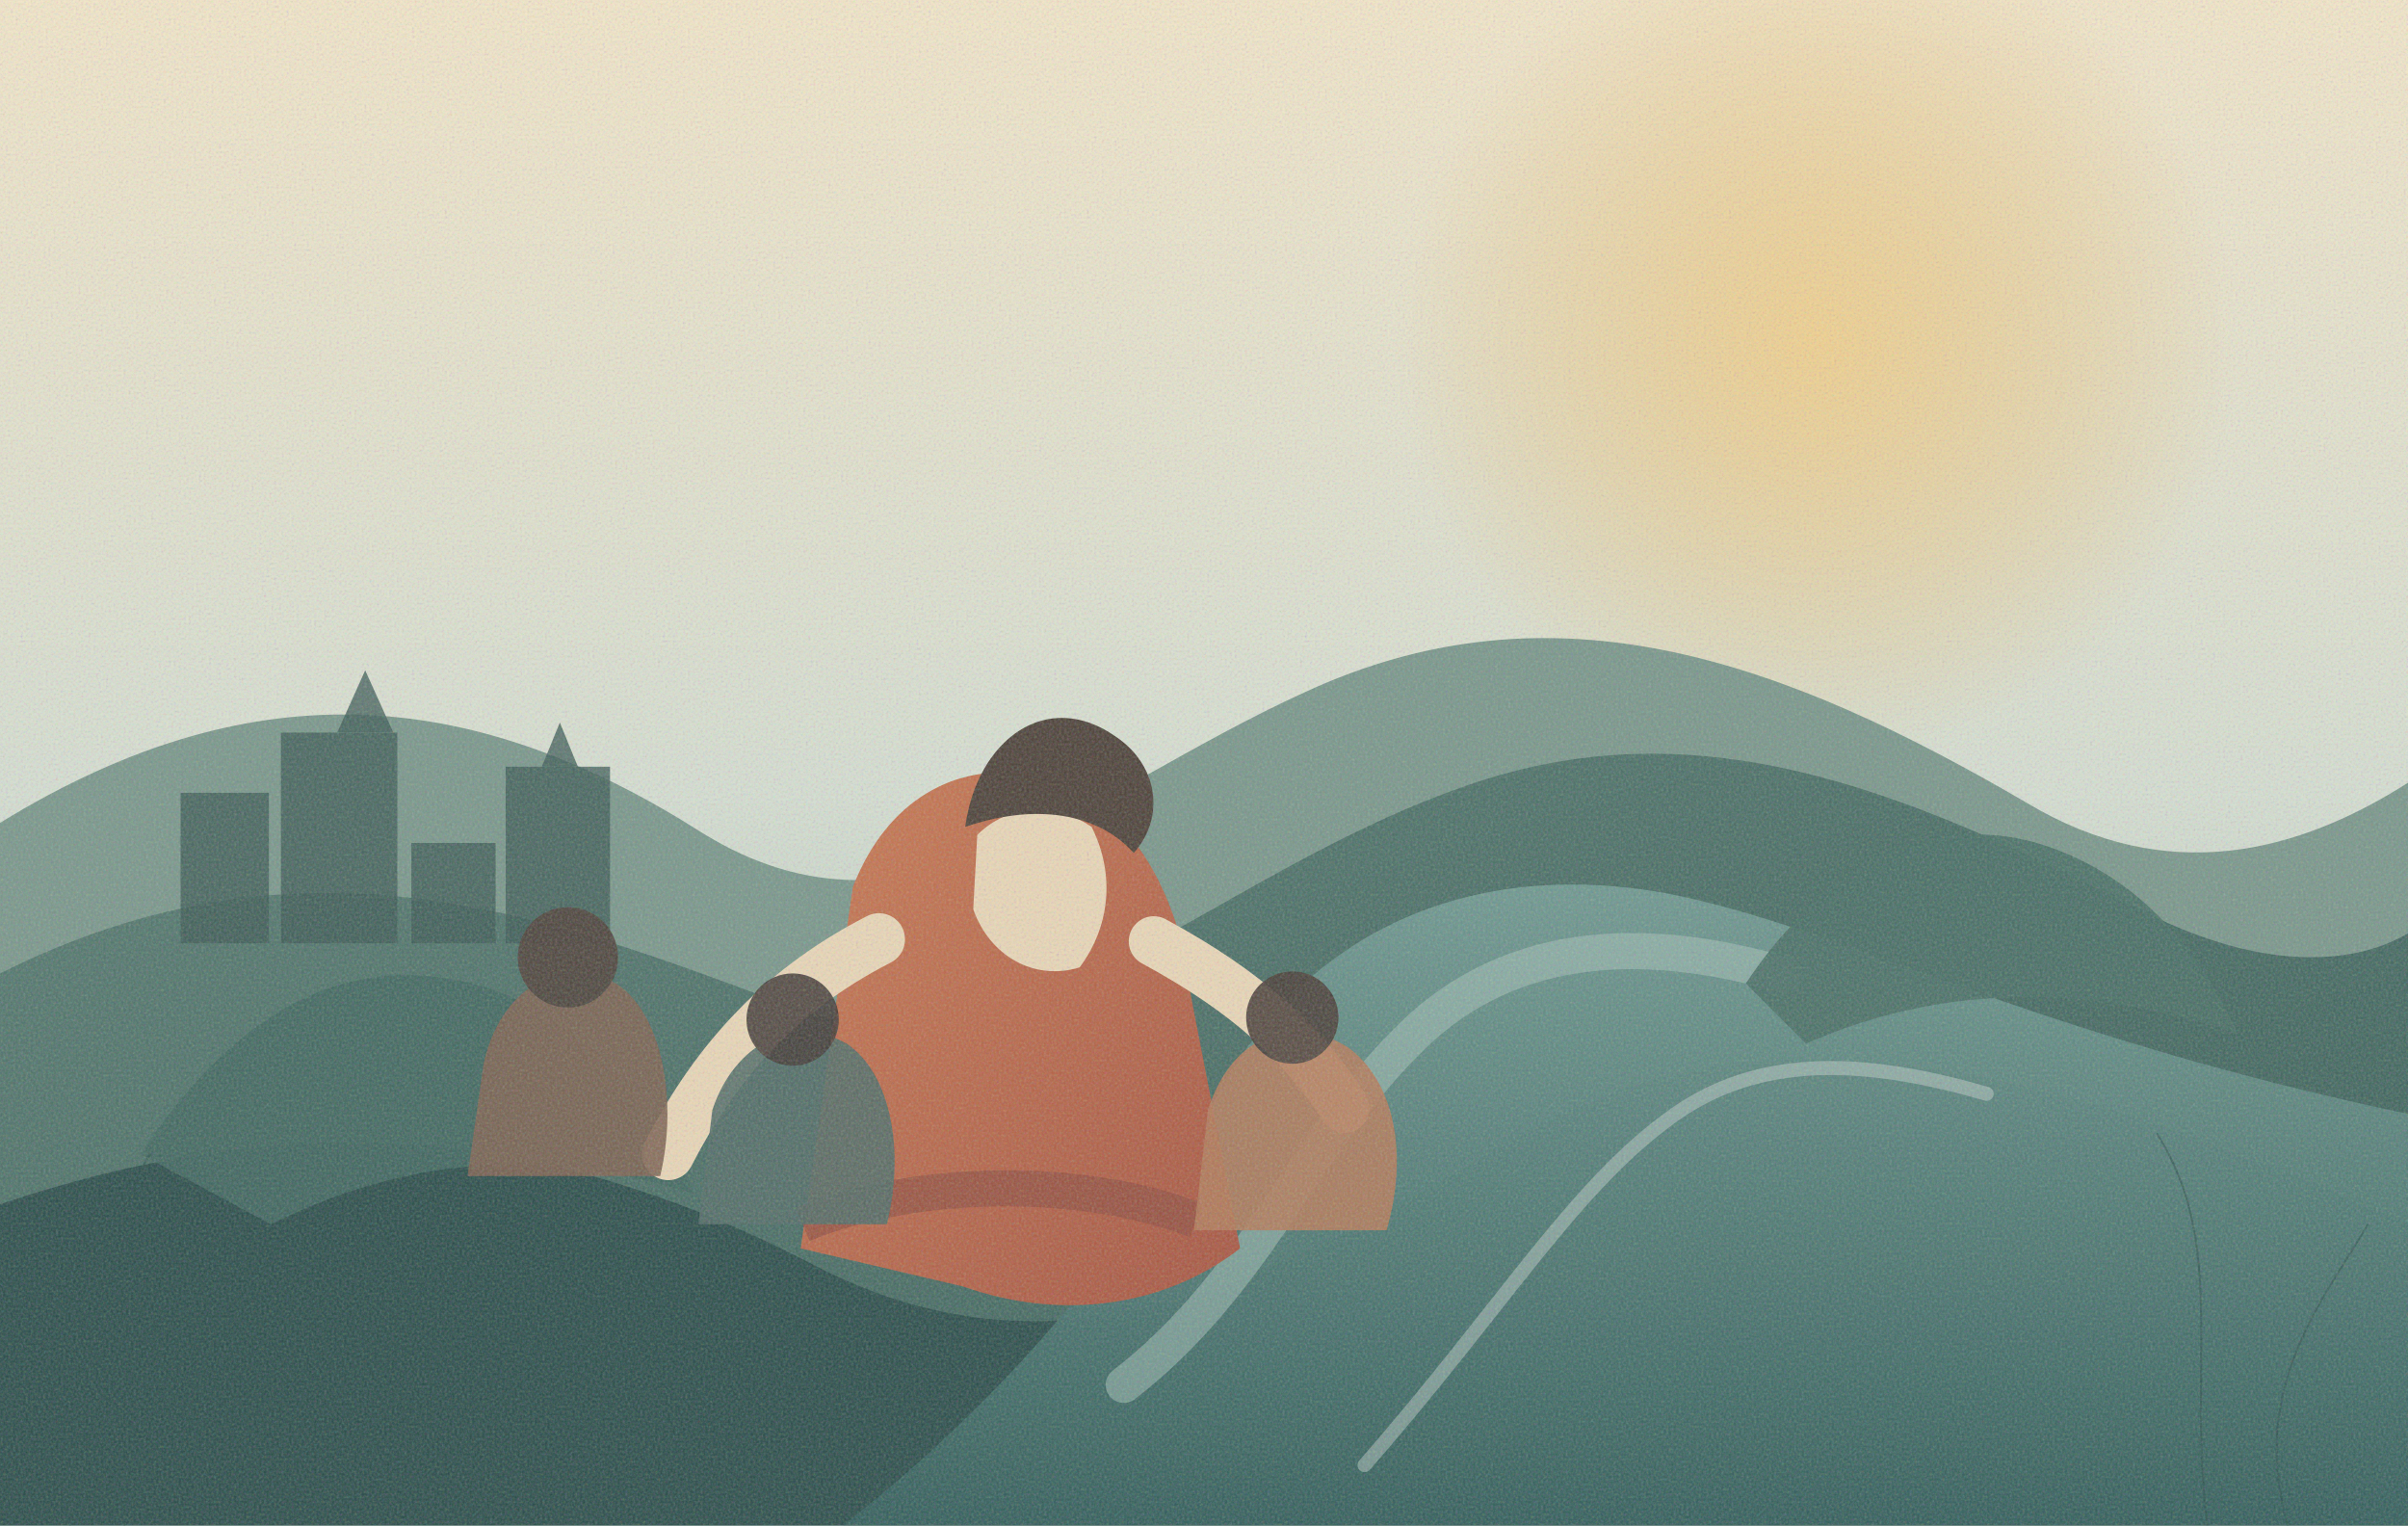
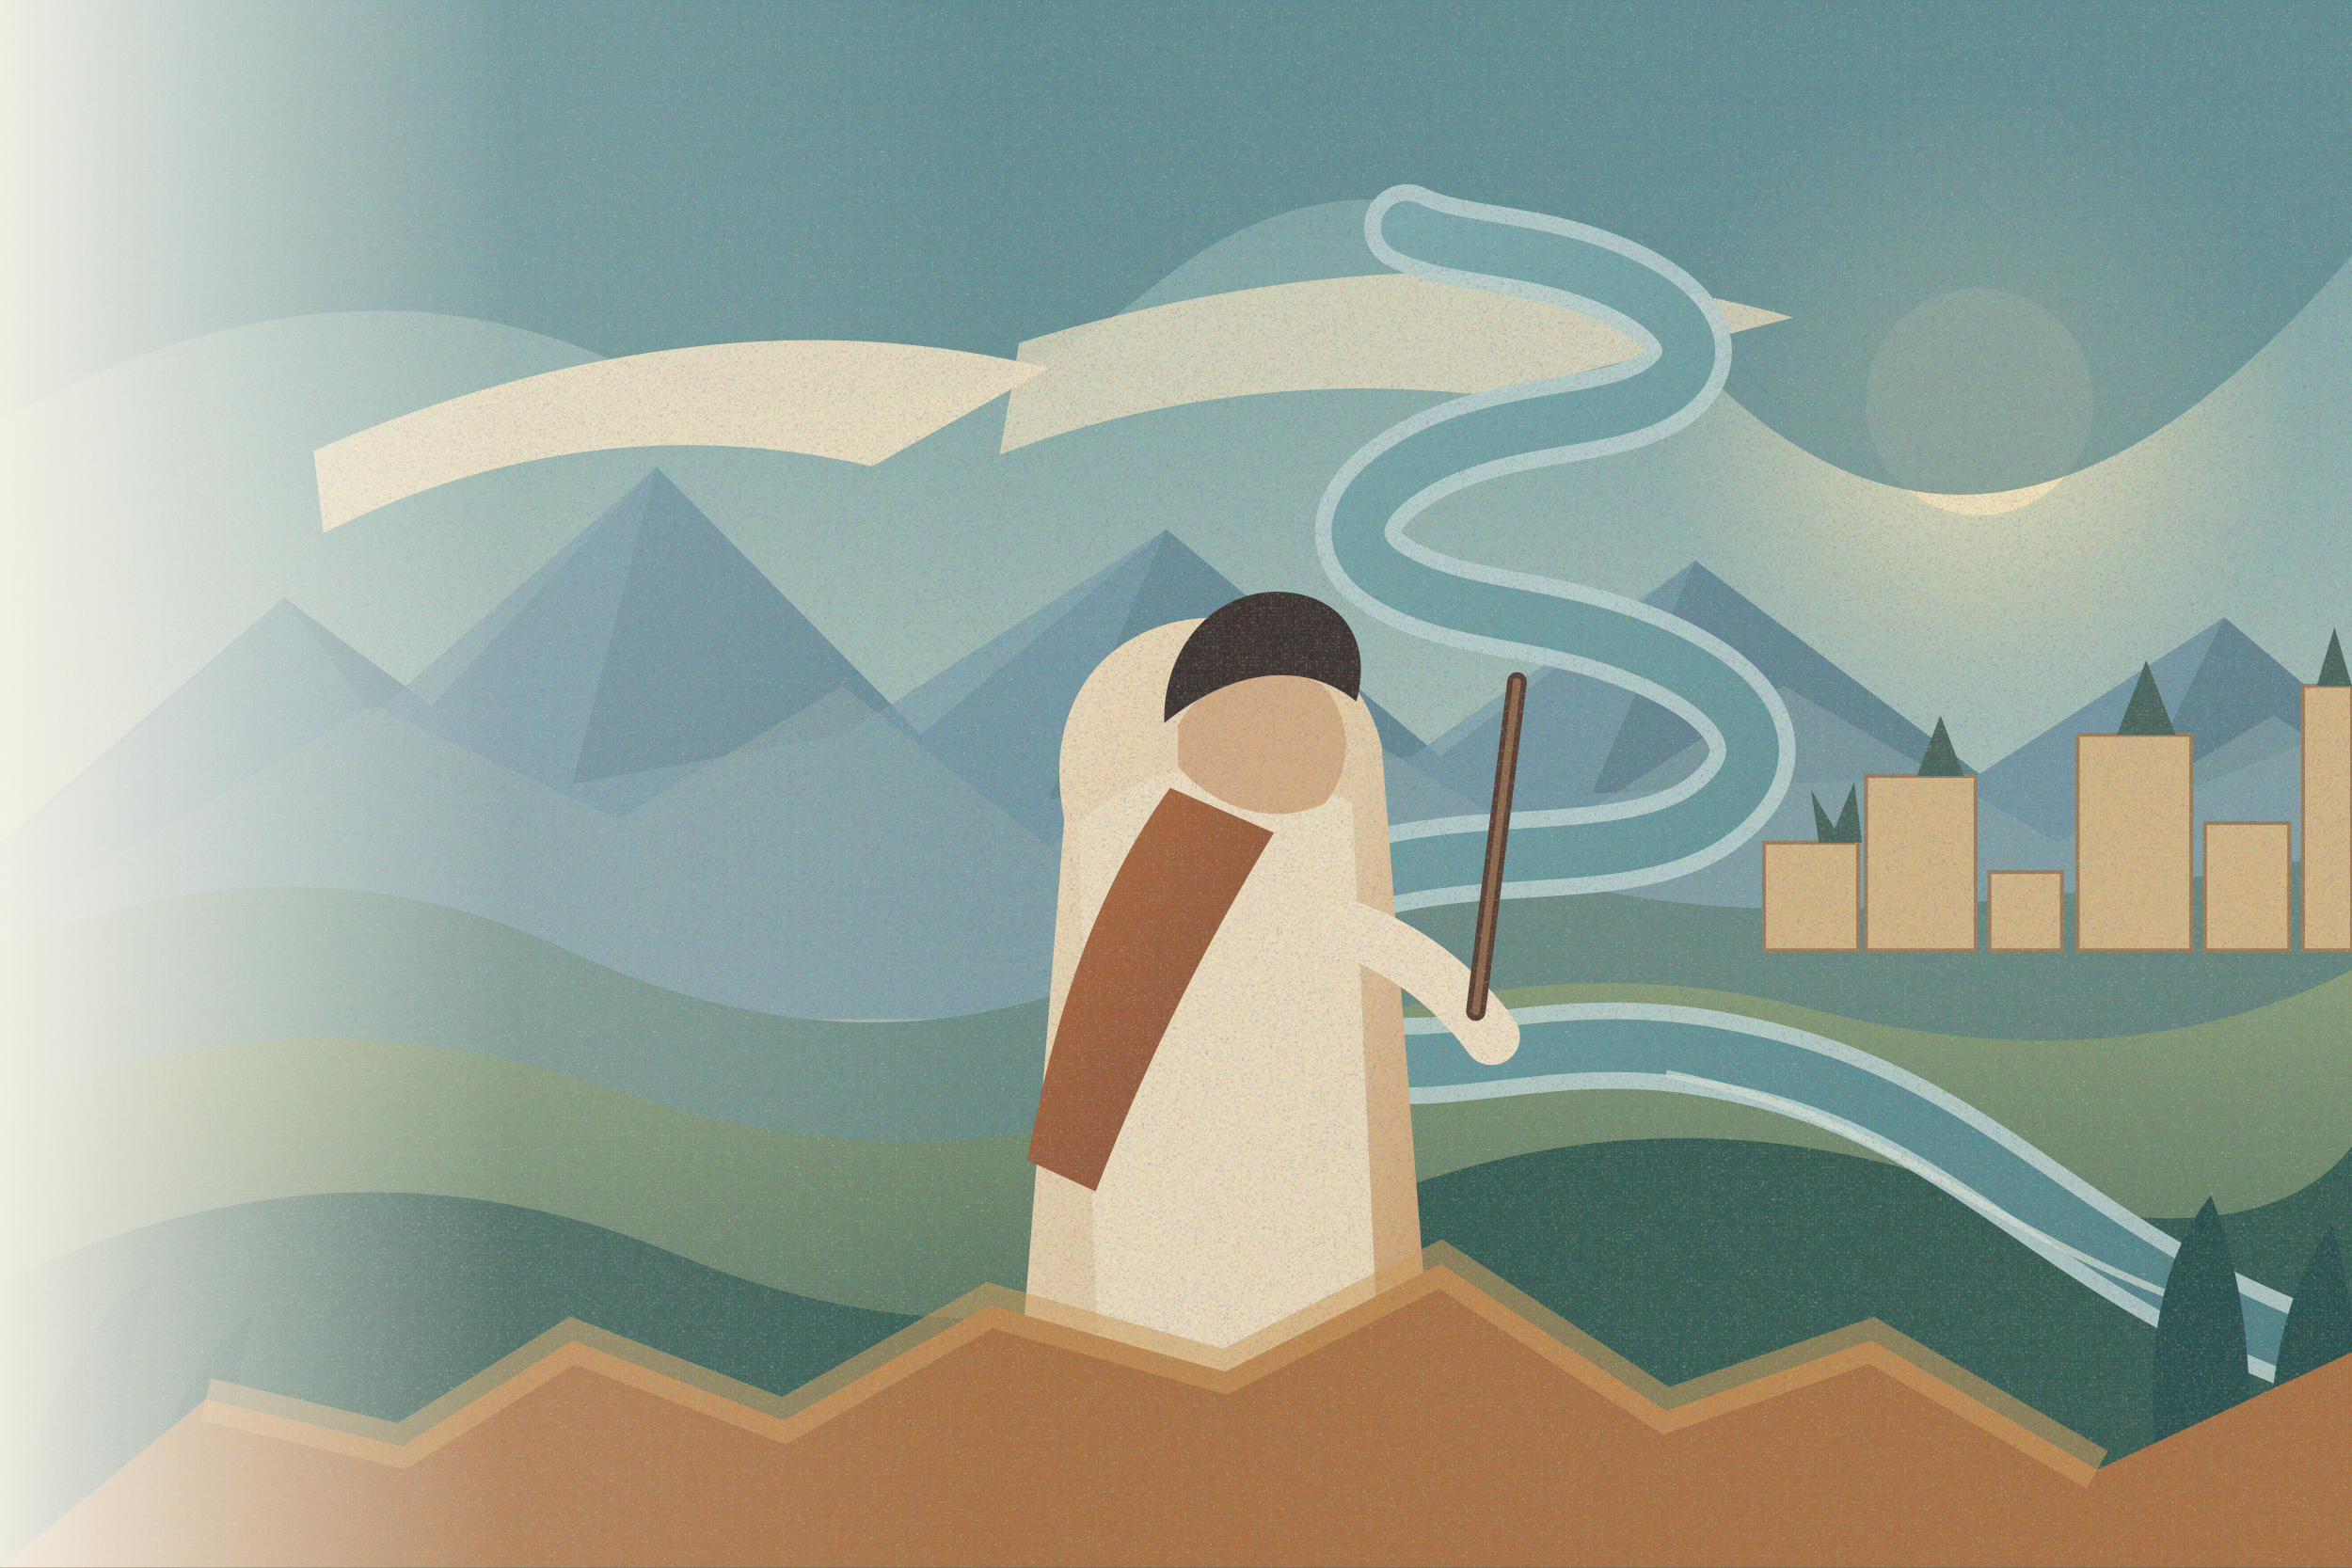
- <svg xmlns="http://www.w3.org/2000/svg" viewBox="0 0 1200 760" preserveAspectRatio="xMidYMid slice">
+ <svg xmlns="http://www.w3.org/2000/svg" viewBox="0 0 1200 800" preserveAspectRatio="xMidYMid slice">
  <defs>
    <linearGradient id="sky" x1="0" y1="0" x2="0" y2="1">
-       <stop stop-color="#f4e7c9" />
-       <stop offset=".52" stop-color="#d6dfd2" />
-       <stop offset="1" stop-color="#9db8ad" />
+       <stop stop-color="#6f9da0" />
+       <stop offset=".52" stop-color="#a9c2b9" />
+       <stop offset="1" stop-color="#e9d7ae" />
    </linearGradient>
-     <linearGradient id="hill" x1="0" y1="0" x2="1" y2="1">
-       <stop stop-color="#55796f" />
-       <stop offset="1" stop-color="#355c55" />
+     <linearGradient id="far" x1="0" y1="0" x2="1" y2="1">
+       <stop stop-color="#7199a4" />
+       <stop offset="1" stop-color="#567884" />
    </linearGradient>
-     <linearGradient id="river" x1="0" y1="0" x2="0" y2="1">
-       <stop stop-color="#6f9a91" />
-       <stop offset="1" stop-color="#315e5a" />
+     <linearGradient id="mid" x1="0" y1="0" x2="1" y2="1">
+       <stop stop-color="#789a91" />
+       <stop offset="1" stop-color="#4f716b" />
+     </linearGradient>
+     <linearGradient id="valley" x1="0" y1="0" x2="0" y2="1">
+       <stop stop-color="#879c76" />
+       <stop offset="1" stop-color="#365b50" />
+     </linearGradient>
+     <linearGradient id="river" x1="0" y1="0" x2="1" y2="1">
+       <stop stop-color="#7faeb0" />
+       <stop offset="1" stop-color="#4c7f83" />
    </linearGradient>
    <linearGradient id="robe" x1="0" y1="0" x2="1" y2="1">
-       <stop stop-color="#c97850" />
-       <stop offset="1" stop-color="#a6533f" />
+       <stop stop-color="#f0dfbe" />
+       <stop offset=".52" stop-color="#e4cda7" />
+       <stop offset="1" stop-color="#c79562" />
    </linearGradient>
-     <radialGradient id="sun">
-       <stop stop-color="#f3cf87" />
-       <stop offset="1" stop-color="#e6b967" stop-opacity="0" />
+     <linearGradient id="cloak" x1="0" y1="0" x2="1" y2="1">
+       <stop stop-color="#b66d3c" />
+       <stop offset="1" stop-color="#7d4b35" />
+     </linearGradient>
+     <radialGradient id="glow">
+       <stop stop-color="#fff1c7" stop-opacity=".9" />
+       <stop offset="1" stop-color="#f4dca8" stop-opacity="0" />
    </radialGradient>
-     <filter id="paper">
-       <feTurbulence type="fractalNoise" baseFrequency=".8" numOctaves="3" seed="7" />
-       <feColorMatrix values="1 0 0 0 0 0 1 0 0 0 0 0 1 0 0 0 0 .055 0" />
+     <linearGradient id="fade" x1="0" x2="1">
+       <stop stop-color="#f7f4e9" stop-opacity=".96" />
+       <stop offset=".22" stop-color="#f7f4e9" stop-opacity=".15" />
+       <stop offset=".42" stop-color="#f7f4e9" stop-opacity="0" />
+     </linearGradient>
+     <filter id="grain">
+       <feTurbulence baseFrequency=".55" numOctaves="3" seed="11" />
+       <feColorMatrix values="1 0 0 0 0 0 1 0 0 0 0 0 1 0 0 0 0 0.055 0" />
    </filter>
  </defs>
-   <rect width="1200" height="760" fill="url(#sky)" />
-   <circle cx="905" cy="170" r="210" fill="url(#sun)" opacity=".9" />
-   <path d="M0 410 C130 330 240 345 350 415 C455 480 540 395 650 345 C775 287 890 330 1010 400 C1080 442 1145 425 1200 390 L1200 760 L0 760Z" fill="#78968a" />
-   <path d="M0 485 C150 410 270 455 390 500 C510 545 600 435 735 390 C855 350 960 400 1070 455 C1130 485 1175 480 1200 465 L1200 760 L0 760Z" fill="url(#hill)" />
-   <path d="M0 600 C155 548 280 565 405 630 C535 698 645 630 760 565 C870 502 1000 520 1200 610 L1200 760 L0 760Z" fill="#294c49" />
-   <path d="M420 760 C510 690 570 610 610 540 C655 462 735 428 830 445 C918 462 1010 515 1200 555 L1200 760Z" fill="url(#river)" opacity=".94" />
-   <path d="M560 690 C625 640 650 570 700 520 C748 470 815 464 890 486" fill="none" stroke="#a9c5bb" stroke-width="18" opacity=".5" stroke-linecap="round" />
-   <path d="M680 730 C750 650 785 590 835 555 C875 527 925 526 990 545" fill="none" stroke="#d2ded7" stroke-width="7" opacity=".42" stroke-linecap="round" />
-   <g opacity=".92">
-     <path d="M70 575 C120 500 175 475 235 490 C285 502 322 548 346 595 C275 572 205 575 135 610Z" fill="#3f665e" />
-     <path d="M870 490 C910 430 963 405 1015 420 C1062 434 1094 469 1115 515 C1040 490 968 490 900 520Z" fill="#476e64" />
+   <rect width="1200" height="800" fill="url(#sky)" />
+   <circle cx="1010" cy="205" r="165" fill="url(#glow)" />
+   <circle cx="1010" cy="205" r="58" fill="#f7e6bd" opacity=".95" />
+   <path d="M0 215 Q170 120 315 185 T590 145 T870 190 T1200 130 L1200 0 L0 0Z" fill="#56878d" opacity=".68" />
+   <path d="M160 230 Q360 145 535 188 L445 238 Q300 205 165 272Z" fill="#f4e5c4" opacity=".9" />
+   <path d="M520 175 Q730 110 915 162 L760 202 Q630 187 510 232Z" fill="#f4e5c4" opacity=".72" />
+   <path d="M0 430 L145 305 L220 360 L335 238 L470 375 L595 270 L735 386 L865 286 L1010 395 L1135 315 L1200 370 L1200 520 L0 520Z" fill="url(#far)" />
+   <path d="M0 435 L145 305 L190 365 L335 238 L292 400 L430 375 L595 270 L535 408 L720 386 L865 286 L812 405 L1010 395 L1135 315 L1085 415 L1200 370 L1200 520 L0 520Z" fill="#789eaa" opacity=".72" />
+   <path d="M40 448 L190 360 L315 418 L430 350 L535 432 L650 348 L785 430 L910 350 L1050 430 L1160 365 L1200 390 L1200 530 L0 530Z" fill="#8aa8a8" opacity=".55" />
+   <path d="M0 485 Q150 420 290 485 T560 500 Q700 430 820 455 T1200 435 L1200 800 L0 800Z" fill="url(#mid)" />
+   <path d="M0 565 Q145 500 310 555 T600 555 Q770 475 925 515 T1200 495 L1200 800 L0 800Z" fill="url(#valley)" />
+   <path d="M0 655 Q175 570 345 640 T660 630 Q820 550 985 600 T1200 585 L1200 800 L0 800Z" fill="#31594f" />
+   <path d="M1180 690 C1045 640 1010 565 885 540 C790 520 735 555 676 535 C618 515 625 470 690 449 C755 428 835 445 875 414 C915 383 888 350 835 330 C785 311 745 315 710 295 C680 278 690 250 735 230 C780 211 825 216 850 198 C873 181 860 160 828 145 C785 125 745 129 718 116" fill="none" stroke="#b8d2cf" stroke-width="44" opacity=".9" stroke-linecap="round" />
+   <path d="M1180 690 C1045 640 1010 565 885 540 C790 520 735 555 676 535 C618 515 625 470 690 449 C755 428 835 445 875 414 C915 383 888 350 835 330 C785 311 745 315 710 295 C680 278 690 250 735 230 C780 211 825 216 850 198 C873 181 860 160 828 145 C785 125 745 129 718 116" fill="none" stroke="url(#river)" stroke-width="27" stroke-linecap="round" />
+   <path d="M1110 662 C1000 620 965 570 850 548" fill="none" stroke="#d8e2d5" stroke-width="4" opacity=".7" />
+   <g fill="#d4b786" stroke="#9b7a55" stroke-width="2">
+     <path d="M900 485 L900 430 L948 430 L948 485Z" />
+     <path d="M952 485 L952 396 L1008 396 L1008 485Z" />
+     <path d="M1015 485 L1015 445 L1052 445 L1052 485Z" />
+     <path d="M1060 485 L1060 375 L1118 375 L1118 485Z" />
+     <path d="M1125 485 L1125 420 L1168 420 L1168 485Z" />
+     <path d="M1175 485 L1175 350 L1200 350 L1200 485Z" />
  </g>
-   <g fill="#3a5953" opacity=".78">
-     <path d="M90 470V395h44v75zM140 470V365h58v105zM205 470V420h42v50zM252 470V382h52v88z" />
-     <path d="M168 365l14-31 14 31zM270 382l9-22 9 22z" />
+   <g fill="#46645b">
+     <path d="M928 430 l-4 -27 12 20 10 -24 4 31Z" />
+     <path d="M978 396 l12 -31 12 31Z" />
+     <path d="M1080 375 l15 -38 15 38Z" />
+     <path d="M1182 350 l9 -30 9 30Z" />
  </g>
-   <g transform="translate(505 350)">
-     <path d="M-80 92 C-63 48 -28 30 7 36 C43 42 69 71 82 113 L113 272 C77 300 26 309 -25 291 L-106 272Z" fill="url(#robe)" />
-     <path d="M-18 66 C-3 51 20 49 39 62 C51 86 48 112 33 132 C10 139 -12 126 -20 103Z" fill="#ead7b7" />
-     <path d="M-24 62 C-18 18 17 -7 51 17 C72 31 76 57 60 75 C42 55 11 50 -24 62Z" fill="#4b4037" />
-     <path d="M-67 118 C-120 145 -151 184 -172 225" fill="none" stroke="#ead7b7" stroke-width="26" stroke-linecap="round" />
-     <path d="M70 119 C118 145 144 170 165 202" fill="none" stroke="#ead7b7" stroke-width="25" stroke-linecap="round" />
-     <path d="M-105 260 C-50 237 35 236 91 258" fill="none" stroke="#8f4b3d" stroke-width="18" opacity=".7" />
+   <g fill="#244d49">
+     <path d="M0 800 Q25 685 78 650 Q45 745 92 800Z" />
+     <path d="M65 800 Q85 700 130 670 Q105 748 145 800Z" />
+     <path d="M1110 800 Q1080 670 1128 610 Q1160 690 1140 800Z" />
+     <path d="M1160 800 Q1148 680 1190 625 Q1215 720 1200 800Z" />
  </g>
-   <g opacity=".9">
-     <g transform="translate(275 475)">
-       <path d="M-34 55 C-26 18 4 0 32 15 C55 30 63 73 54 111 L-42 111Z" fill="#7c6250" />
-       <circle cx="8" cy="2" r="25" fill="#4c4038" />
-     </g>
-     <g transform="translate(390 505)">
-       <path d="M-35 48 C-24 15 5 0 32 15 C54 30 61 68 52 105 L-42 105Z" fill="#516c66" />
-       <circle cx="5" cy="3" r="23" fill="#423b36" />
-     </g>
-     <g transform="translate(640 505)">
-       <path d="M-38 48 C-26 10 5 0 32 17 C55 34 62 70 51 108 L-45 108Z" fill="#b17a59" />
-       <circle cx="4" cy="2" r="23" fill="#473c35" />
-     </g>
+   <g transform="translate(625 290)">
+     <path d="M-82 128 C-92 80 -72 40 -28 28 C20 16 69 43 80 91 L106 420 C43 448 -39 444 -105 415Z" fill="url(#robe)" />
+     <path d="M-75 130 C-35 95 15 91 65 120 L79 418 C30 432 -19 432 -64 418Z" fill="#f0e1c3" opacity=".9" />
+     <path d="M-28 112 C-68 167 -87 230 -101 302 L-66 318 C-38 246 -7 187 25 135Z" fill="url(#cloak)" />
+     <path d="M-24 80 C-8 53 22 47 49 59 C65 75 66 101 51 120 C25 132 -5 123 -24 101Z" fill="#d5ad84" />
+     <path d="M-31 79 C-32 41 -6 11 28 12 C58 13 76 35 67 68 C44 49 7 48 -31 79Z" fill="#382f2b" />
+     <path d="M63 184 C92 194 118 214 136 239" fill="none" stroke="#f0e1c3" stroke-width="29" stroke-linecap="round" />
+     <path d="M128 226 L149 58" stroke="#543a2d" stroke-width="10" stroke-linecap="round" />
+     <path d="M128 226 L149 58" stroke="#8a6548" stroke-width="4" stroke-linecap="round" />
+     <path d="M-65 415 L-97 454" stroke="#5d4638" stroke-width="17" stroke-linecap="round" />
+     <path d="M61 418 L94 451" stroke="#5d4638" stroke-width="17" stroke-linecap="round" />
  </g>
-   <g fill="none" stroke="#294c49" stroke-linecap="round" opacity=".55">
-     <path d="M35 760 C48 680 35 635 75 575 M62 760 C86 700 102 668 150 630 M1100 760 C1090 680 1110 620 1075 565 M1140 760 C1120 690 1160 645 1180 610" />
-   </g>
-   <rect width="1200" height="760" filter="url(#paper)" opacity=".32" />
+   <path d="M0 800 L105 714 L205 738 L292 684 L400 725 L505 666 L625 700 L735 645 L850 720 L955 684 L1070 750 L1200 690 L1200 800Z" fill="#a96f3e" />
+   <path d="M105 714 L205 738 L292 684 L400 725 L505 666 L625 700 L735 645 L850 720 L955 684 L1070 750" fill="none" stroke="#d09a58" stroke-width="22" opacity=".55" />
+   <rect width="1200" height="800" filter="url(#grain)" opacity=".48" />
+   <rect width="1200" height="800" fill="url(#fade)" />
</svg>
